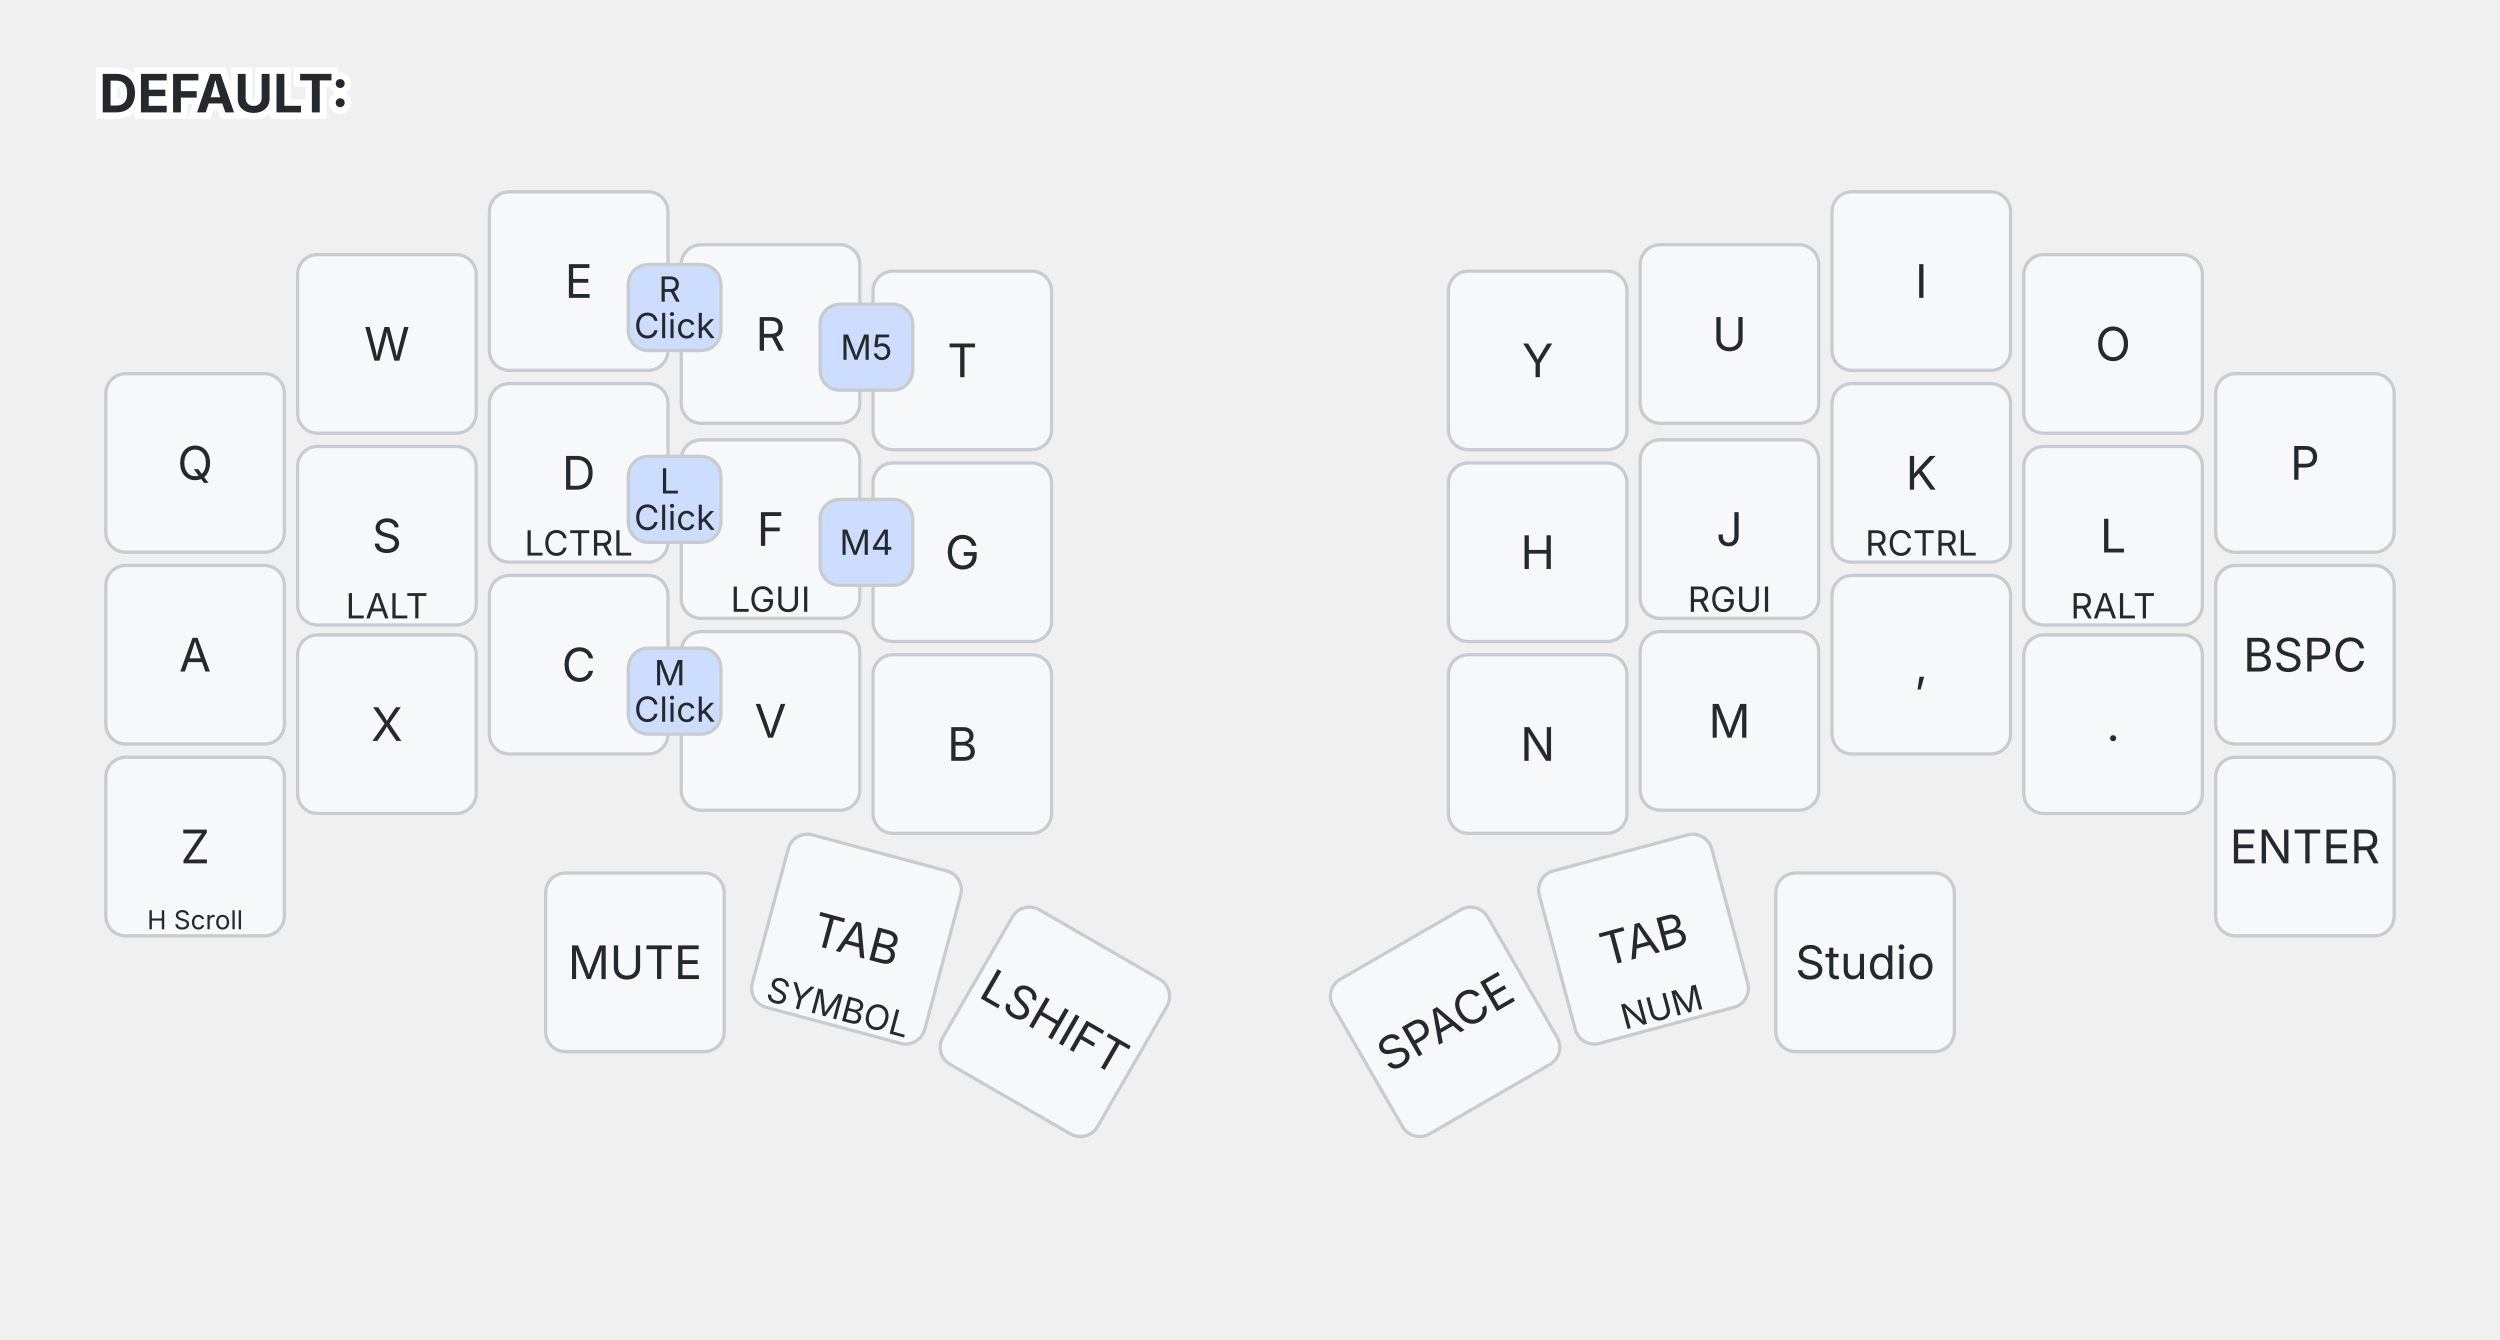
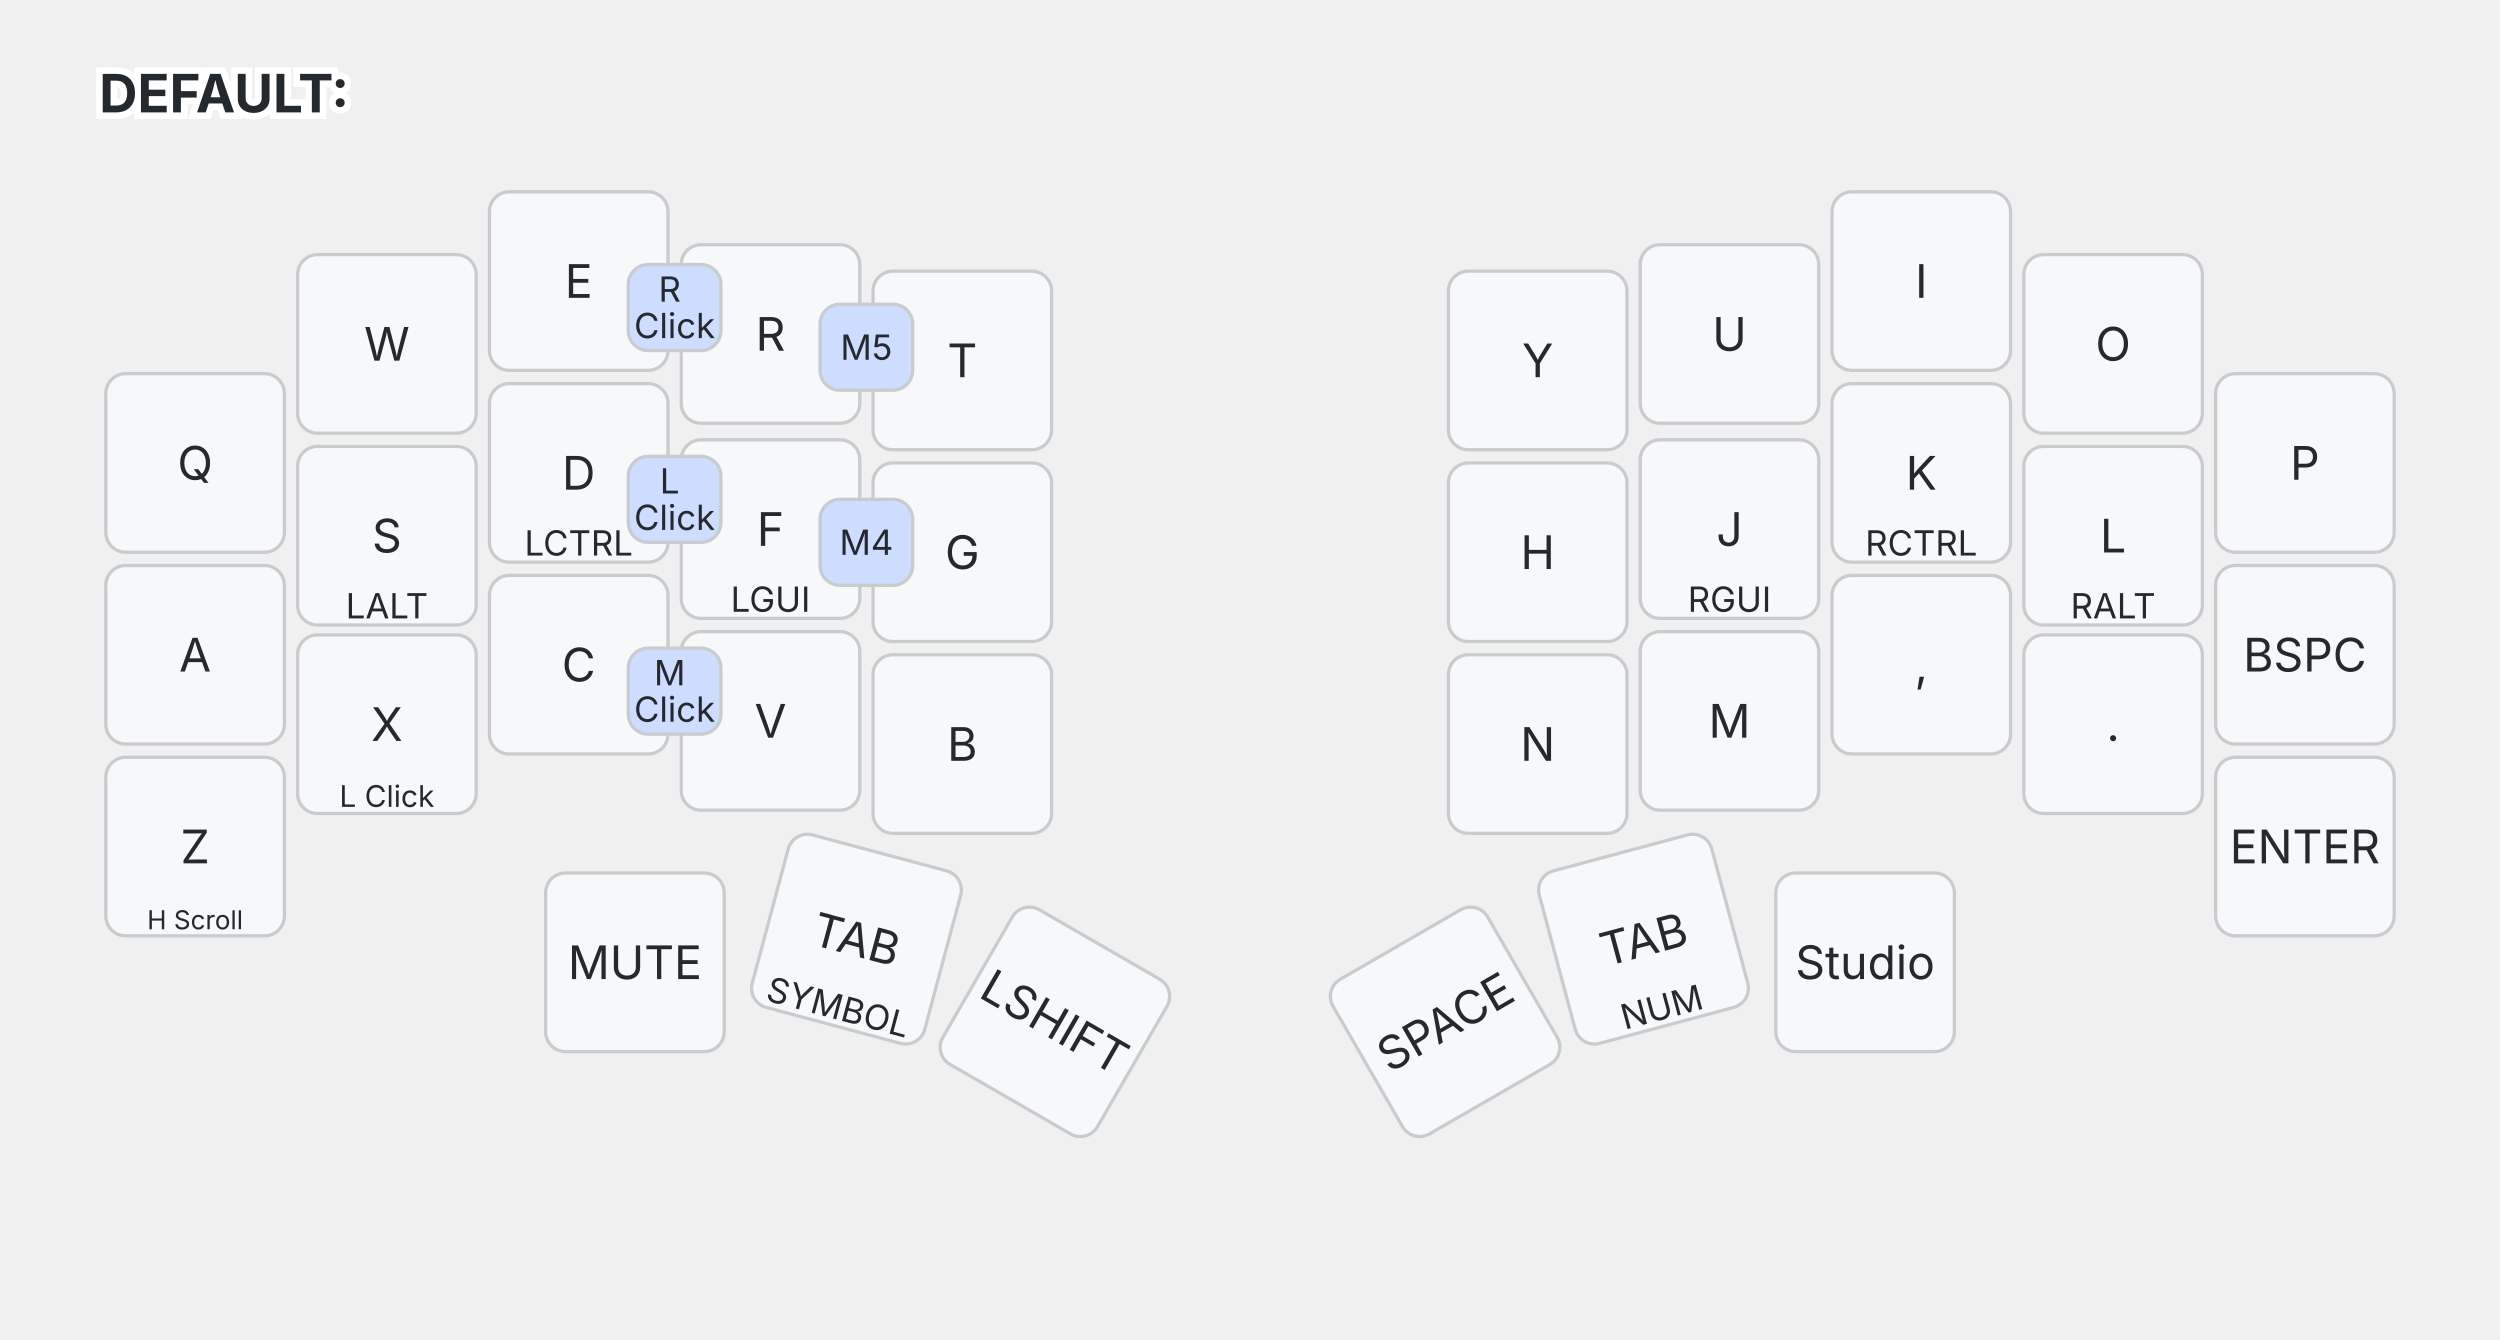
<svg xmlns="http://www.w3.org/2000/svg" width="756" height="405" viewBox="0 0 756 405" class="keymap">
  <style>/* inherit to force styles through use tags */
svg path {
    fill: inherit;
}

/* font and background color specifications */
svg.keymap {
    font-family: SFMono-Regular,Consolas,Liberation Mono,Menlo,monospace;
    font-size: 14px;
    font-kerning: normal;
    text-rendering: optimizeLegibility;
    fill: #24292e;
}

/* default key styling */
rect.key {
    fill: #f6f8fa;
}

rect.key, rect.combo {
    stroke: #c9cccf;
    stroke-width: 1;
}

/* default key side styling, only used is draw_key_sides is set */
rect.side {
    filter: brightness(90%);
}

/* color accent for combo boxes */
rect.combo, rect.combo-separate {
    fill: #cdf;
}

/* color accent for held keys */
rect.held, rect.combo.held {
    fill: #fdd;
}

/* color accent for ghost (optional) keys */
rect.ghost, rect.combo.ghost {
    stroke-dasharray: 4, 4;
    stroke-width: 2;
}

text {
    text-anchor: middle;
    dominant-baseline: middle;
}

/* styling for layer labels */
text.label {
    font-weight: bold;
    text-anchor: start;
    stroke: white;
    stroke-width: 4;
    paint-order: stroke;
}

/* styling for optional footer */
text.footer {
    text-anchor: end;
    dominant-baseline: auto;
    stroke: white;
    stroke-width: 4;
    paint-order: stroke;
}

/* styling for combo tap, and key non-tap label text */
text.combo, text.hold, text.shifted, text.left, text.right, text.tl, text.tr, text.bl, text.br {
    font-size: 11px;
}

text.hold, text.bl, text.br {
    text-anchor: middle;
    dominant-baseline: auto;
}

text.shifted, text.tl, text.tr {
    text-anchor: middle;
    dominant-baseline: hanging;
}

text.left, text.tl, text.bl {
    text-anchor: start;
}

text.right, text.tr, text.br {
    text-anchor: end;
}

text.layer-activator {
    text-decoration: underline;
}

/* styling for hold/shifted label text in combo box */
text.combo.hold, text.combo.shifted, text.combo.left, text.combo.right {
    font-size: 8px;
}

/* lighter symbol for transparent keys */
text.trans {
    fill: #7b7e81;
}

/* styling for combo dendrons */
path.combo {
    stroke-width: 1;
    stroke: gray;
    fill: none;
}

/* Start Tabler Icons Cleanup */
/* cannot use height/width with glyphs */
.icon-tabler &gt; path {
    fill: inherit;
    stroke: inherit;
    stroke-width: 2;
}
/* hide tabler's default box */
.icon-tabler &gt; path[stroke="none"][fill="none"] {
    visibility: hidden;
}
/* End Tabler Icons Cleanup */

svg.keymap {
  font-family: Inter, "Segoe UI", Arial, sans-serif;
  font-size: 14px;
  letter-spacing: 0;
}
text.combo,
text.hold,
text.shifted,
text.left,
text.right,
text.tl,
text.tr,
text.bl,
text.br {
  font-size: 10.5px;
}
text.label {
  font-size: 16px;
}
</style>
  <g transform="translate(30, 0)" class="layer-DEFAULT">
    <text x="0" y="28" class="label" id="DEFAULT">DEFAULT:</text>
    <g transform="translate(0, 56)">
      <g transform="translate(29, 84)" class="key keypos-0">
        <rect rx="6" ry="6" x="-27" y="-27" width="54" height="54" class="key" />
        <text x="0" y="0" class="key tap">Q</text>
      </g>
      <g transform="translate(87, 48)" class="key keypos-1">
        <rect rx="6" ry="6" x="-27" y="-27" width="54" height="54" class="key" />
        <text x="0" y="0" class="key tap">W</text>
      </g>
      <g transform="translate(145, 29)" class="key keypos-2">
        <rect rx="6" ry="6" x="-27" y="-27" width="54" height="54" class="key" />
        <text x="0" y="0" class="key tap">E</text>
      </g>
      <g transform="translate(203, 45)" class="key keypos-3">
        <rect rx="6" ry="6" x="-27" y="-27" width="54" height="54" class="key" />
        <text x="0" y="0" class="key tap">R</text>
      </g>
      <g transform="translate(261, 53)" class="key keypos-4">
        <rect rx="6" ry="6" x="-27" y="-27" width="54" height="54" class="key" />
        <text x="0" y="0" class="key tap">T</text>
      </g>
      <g transform="translate(435, 53)" class="key keypos-5">
        <rect rx="6" ry="6" x="-27" y="-27" width="54" height="54" class="key" />
        <text x="0" y="0" class="key tap">Y</text>
      </g>
      <g transform="translate(493, 45)" class="key keypos-6">
        <rect rx="6" ry="6" x="-27" y="-27" width="54" height="54" class="key" />
        <text x="0" y="0" class="key tap">U</text>
      </g>
      <g transform="translate(551, 29)" class="key keypos-7">
        <rect rx="6" ry="6" x="-27" y="-27" width="54" height="54" class="key" />
        <text x="0" y="0" class="key tap">I</text>
      </g>
      <g transform="translate(609, 48)" class="key keypos-8">
        <rect rx="6" ry="6" x="-27" y="-27" width="54" height="54" class="key" />
        <text x="0" y="0" class="key tap">O</text>
      </g>
      <g transform="translate(667, 84)" class="key keypos-9">
        <rect rx="6" ry="6" x="-27" y="-27" width="54" height="54" class="key" />
        <text x="0" y="0" class="key tap">P</text>
      </g>
      <g transform="translate(29, 142)" class="key keypos-10">
        <rect rx="6" ry="6" x="-27" y="-27" width="54" height="54" class="key" />
        <text x="0" y="0" class="key tap">A</text>
      </g>
      <g transform="translate(87, 106)" class="key keypos-11">
        <rect rx="6" ry="6" x="-27" y="-27" width="54" height="54" class="key" />
        <text x="0" y="0" class="key tap">S</text>
        <text x="0" y="25" class="key hold">LALT</text>
      </g>
      <g transform="translate(145, 87)" class="key keypos-12">
        <rect rx="6" ry="6" x="-27" y="-27" width="54" height="54" class="key" />
        <text x="0" y="0" class="key tap">D</text>
        <text x="0" y="25" class="key hold">LCTRL</text>
      </g>
      <g transform="translate(203, 104)" class="key keypos-13">
        <rect rx="6" ry="6" x="-27" y="-27" width="54" height="54" class="key" />
        <text x="0" y="0" class="key tap">F</text>
        <text x="0" y="25" class="key hold">LGUI</text>
      </g>
      <g transform="translate(261, 111)" class="key keypos-14">
        <rect rx="6" ry="6" x="-27" y="-27" width="54" height="54" class="key" />
        <text x="0" y="0" class="key tap">G</text>
      </g>
      <g transform="translate(435, 111)" class="key keypos-15">
        <rect rx="6" ry="6" x="-27" y="-27" width="54" height="54" class="key" />
        <text x="0" y="0" class="key tap">H</text>
      </g>
      <g transform="translate(493, 104)" class="key keypos-16">
        <rect rx="6" ry="6" x="-27" y="-27" width="54" height="54" class="key" />
        <text x="0" y="0" class="key tap">J</text>
        <text x="0" y="25" class="key hold">RGUI</text>
      </g>
      <g transform="translate(551, 87)" class="key keypos-17">
        <rect rx="6" ry="6" x="-27" y="-27" width="54" height="54" class="key" />
        <text x="0" y="0" class="key tap">K</text>
        <text x="0" y="25" class="key hold">RCTRL</text>
      </g>
      <g transform="translate(609, 106)" class="key keypos-18">
        <rect rx="6" ry="6" x="-27" y="-27" width="54" height="54" class="key" />
        <text x="0" y="0" class="key tap">L</text>
        <text x="0" y="25" class="key hold">RALT</text>
      </g>
      <g transform="translate(667, 142)" class="key keypos-19">
        <rect rx="6" ry="6" x="-27" y="-27" width="54" height="54" class="key" />
        <text x="0" y="0" class="key tap">BSPC</text>
      </g>
      <g transform="translate(29, 200)" class="key keypos-20">
        <rect rx="6" ry="6" x="-27" y="-27" width="54" height="54" class="key" />
        <text x="0" y="0" class="key tap">Z</text>
        <text x="0" y="25" class="key hold">
          <tspan style="font-size: 75%">H Scroll</tspan>
        </text>
      </g>
      <g transform="translate(87, 163)" class="key keypos-21">
        <rect rx="6" ry="6" x="-27" y="-27" width="54" height="54" class="key" />
        <text x="0" y="0" class="key tap">X</text>
+         <text x="0" y="25" class="key hold">
+           <tspan style="font-size: 86%">L Click</tspan>
+         </text>
      </g>
      <g transform="translate(145, 145)" class="key keypos-22">
        <rect rx="6" ry="6" x="-27" y="-27" width="54" height="54" class="key" />
        <text x="0" y="0" class="key tap">C</text>
      </g>
      <g transform="translate(203, 162)" class="key keypos-23">
        <rect rx="6" ry="6" x="-27" y="-27" width="54" height="54" class="key" />
        <text x="0" y="0" class="key tap">V</text>
      </g>
      <g transform="translate(261, 169)" class="key keypos-24">
        <rect rx="6" ry="6" x="-27" y="-27" width="54" height="54" class="key" />
        <text x="0" y="0" class="key tap">B</text>
      </g>
      <g transform="translate(435, 169)" class="key keypos-25">
        <rect rx="6" ry="6" x="-27" y="-27" width="54" height="54" class="key" />
        <text x="0" y="0" class="key tap">N</text>
      </g>
      <g transform="translate(493, 162)" class="key keypos-26">
        <rect rx="6" ry="6" x="-27" y="-27" width="54" height="54" class="key" />
        <text x="0" y="0" class="key tap">M</text>
      </g>
      <g transform="translate(551, 145)" class="key keypos-27">
        <rect rx="6" ry="6" x="-27" y="-27" width="54" height="54" class="key" />
        <text x="0" y="0" class="key tap">,</text>
      </g>
      <g transform="translate(609, 163)" class="key keypos-28">
        <rect rx="6" ry="6" x="-27" y="-27" width="54" height="54" class="key" />
        <text x="0" y="0" class="key tap">.</text>
      </g>
      <g transform="translate(667, 200)" class="key keypos-29">
        <rect rx="6" ry="6" x="-27" y="-27" width="54" height="54" class="key" />
        <text x="0" y="0" class="key tap">ENTER</text>
      </g>
      <g transform="translate(162, 235)" class="key keypos-30">
        <rect rx="6" ry="6" x="-27" y="-27" width="54" height="54" class="key" />
        <text x="0" y="0" class="key tap">MUTE</text>
      </g>
      <g transform="translate(229, 228) rotate(15.0)" class="key keypos-31">
        <rect rx="6" ry="6" x="-27" y="-27" width="54" height="54" class="key" />
        <text x="0" y="0" class="key tap">TAB</text>
        <text x="0" y="25" class="key hold">SYMBOL</text>
      </g>
      <g transform="translate(289, 253) rotate(30.0)" class="key keypos-32">
        <rect rx="6" ry="6" x="-27" y="-27" width="54" height="54" class="key" />
        <text x="0" y="0" class="key tap">LSHIFT</text>
      </g>
      <g transform="translate(407, 253) rotate(-30.0)" class="key keypos-33">
        <rect rx="6" ry="6" x="-27" y="-27" width="54" height="54" class="key" />
        <text x="0" y="0" class="key tap">SPACE</text>
      </g>
      <g transform="translate(467, 228) rotate(-15.0)" class="key keypos-34">
        <rect rx="6" ry="6" x="-27" y="-27" width="54" height="54" class="key" />
        <text x="0" y="0" class="key tap">TAB</text>
        <text x="0" y="25" class="key hold">NUM</text>
      </g>
      <g transform="translate(534, 235)" class="key keypos-35">
        <rect rx="6" ry="6" x="-27" y="-27" width="54" height="54" class="key" />
        <text x="0" y="0" class="key tap">Studio</text>
      </g>
      <g class="combo combopos-0">
        <rect rx="6" ry="6" x="160" y="24" width="28" height="26" class="combo" />
        <text x="174" y="37" class="combo tap">
          <tspan x="174" dy="-0.53em">R</tspan>
          <tspan x="174" dy="1.05em">Click</tspan>
        </text>
      </g>
      <g class="combo combopos-1">
        <rect rx="6" ry="6" x="218" y="36" width="28" height="26" class="combo" />
        <text x="232" y="49" class="combo tap">M5</text>
      </g>
      <g class="combo combopos-2">
        <rect rx="6" ry="6" x="160" y="82" width="28" height="26" class="combo" />
        <text x="174" y="95" class="combo tap">
          <tspan x="174" dy="-0.53em">L</tspan>
          <tspan x="174" dy="1.05em">Click</tspan>
        </text>
      </g>
      <g class="combo combopos-3">
        <rect rx="6" ry="6" x="218" y="95" width="28" height="26" class="combo" />
        <text x="232" y="108" class="combo tap">M4</text>
      </g>
      <g class="combo combopos-4">
        <rect rx="6" ry="6" x="160" y="140" width="28" height="26" class="combo" />
        <text x="174" y="153" class="combo tap">
          <tspan x="174" dy="-0.53em">M</tspan>
          <tspan x="174" dy="1.05em">Click</tspan>
        </text>
      </g>
    </g>
  </g>
</svg>
